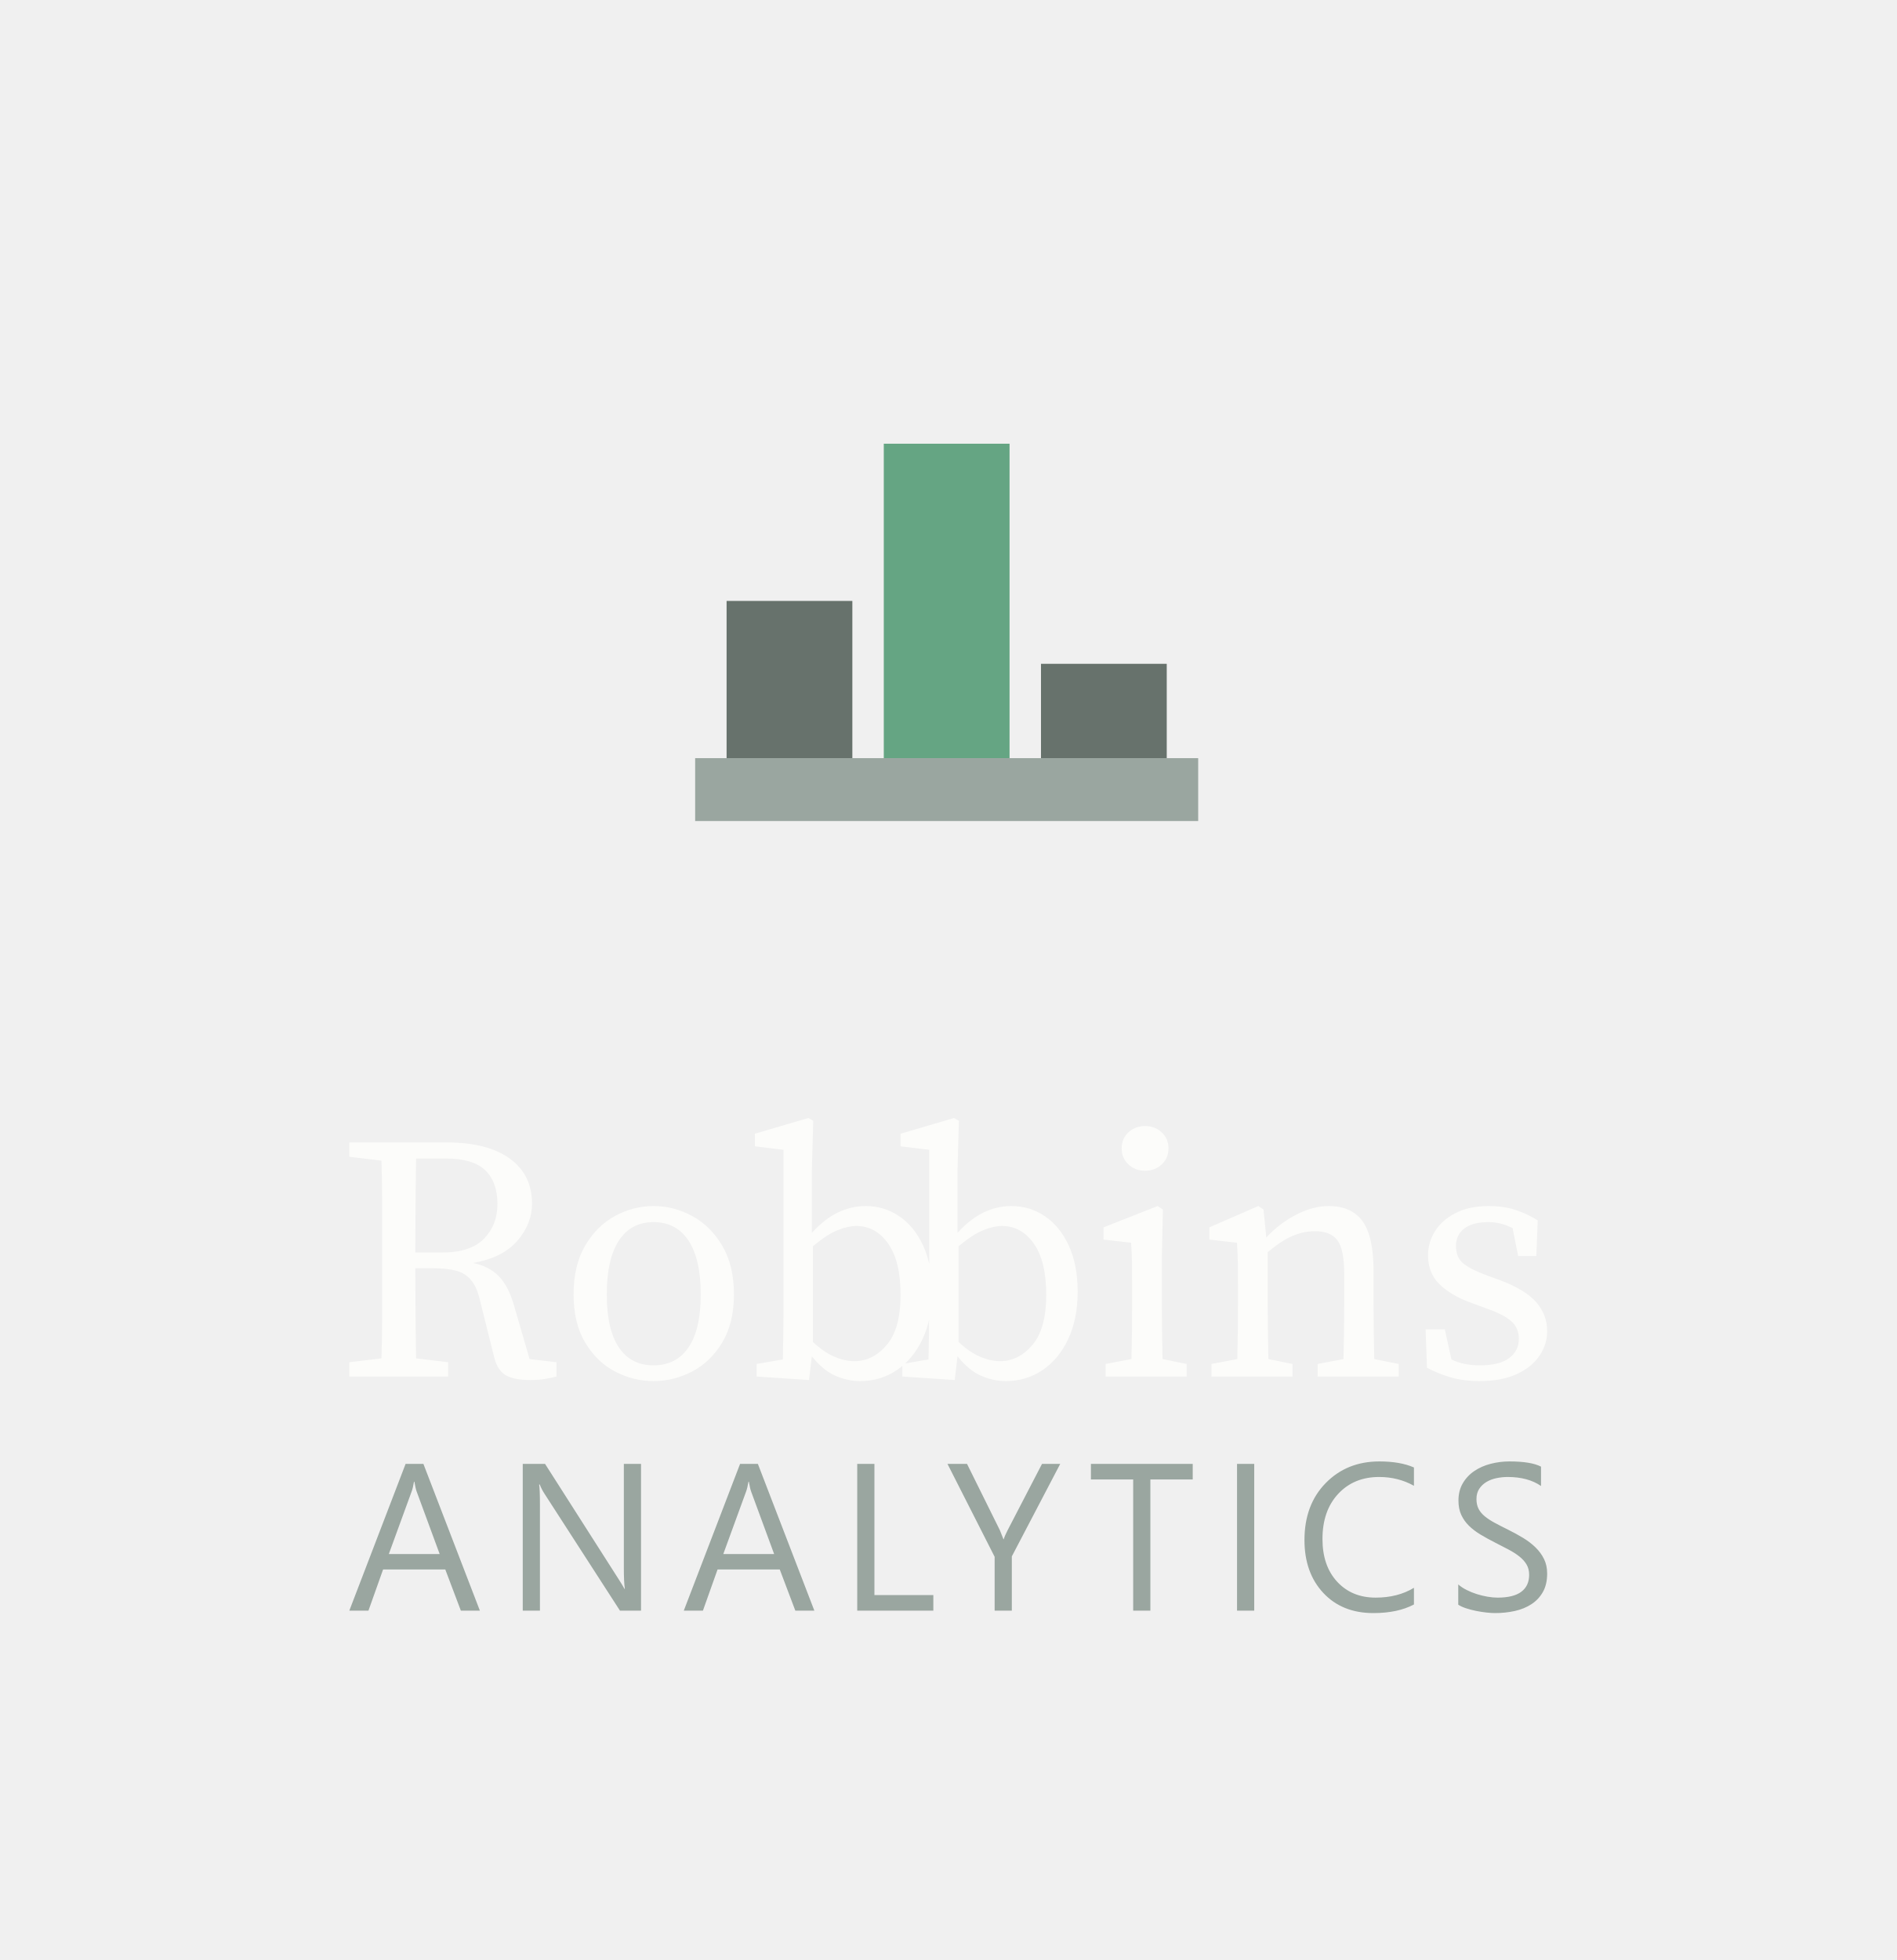
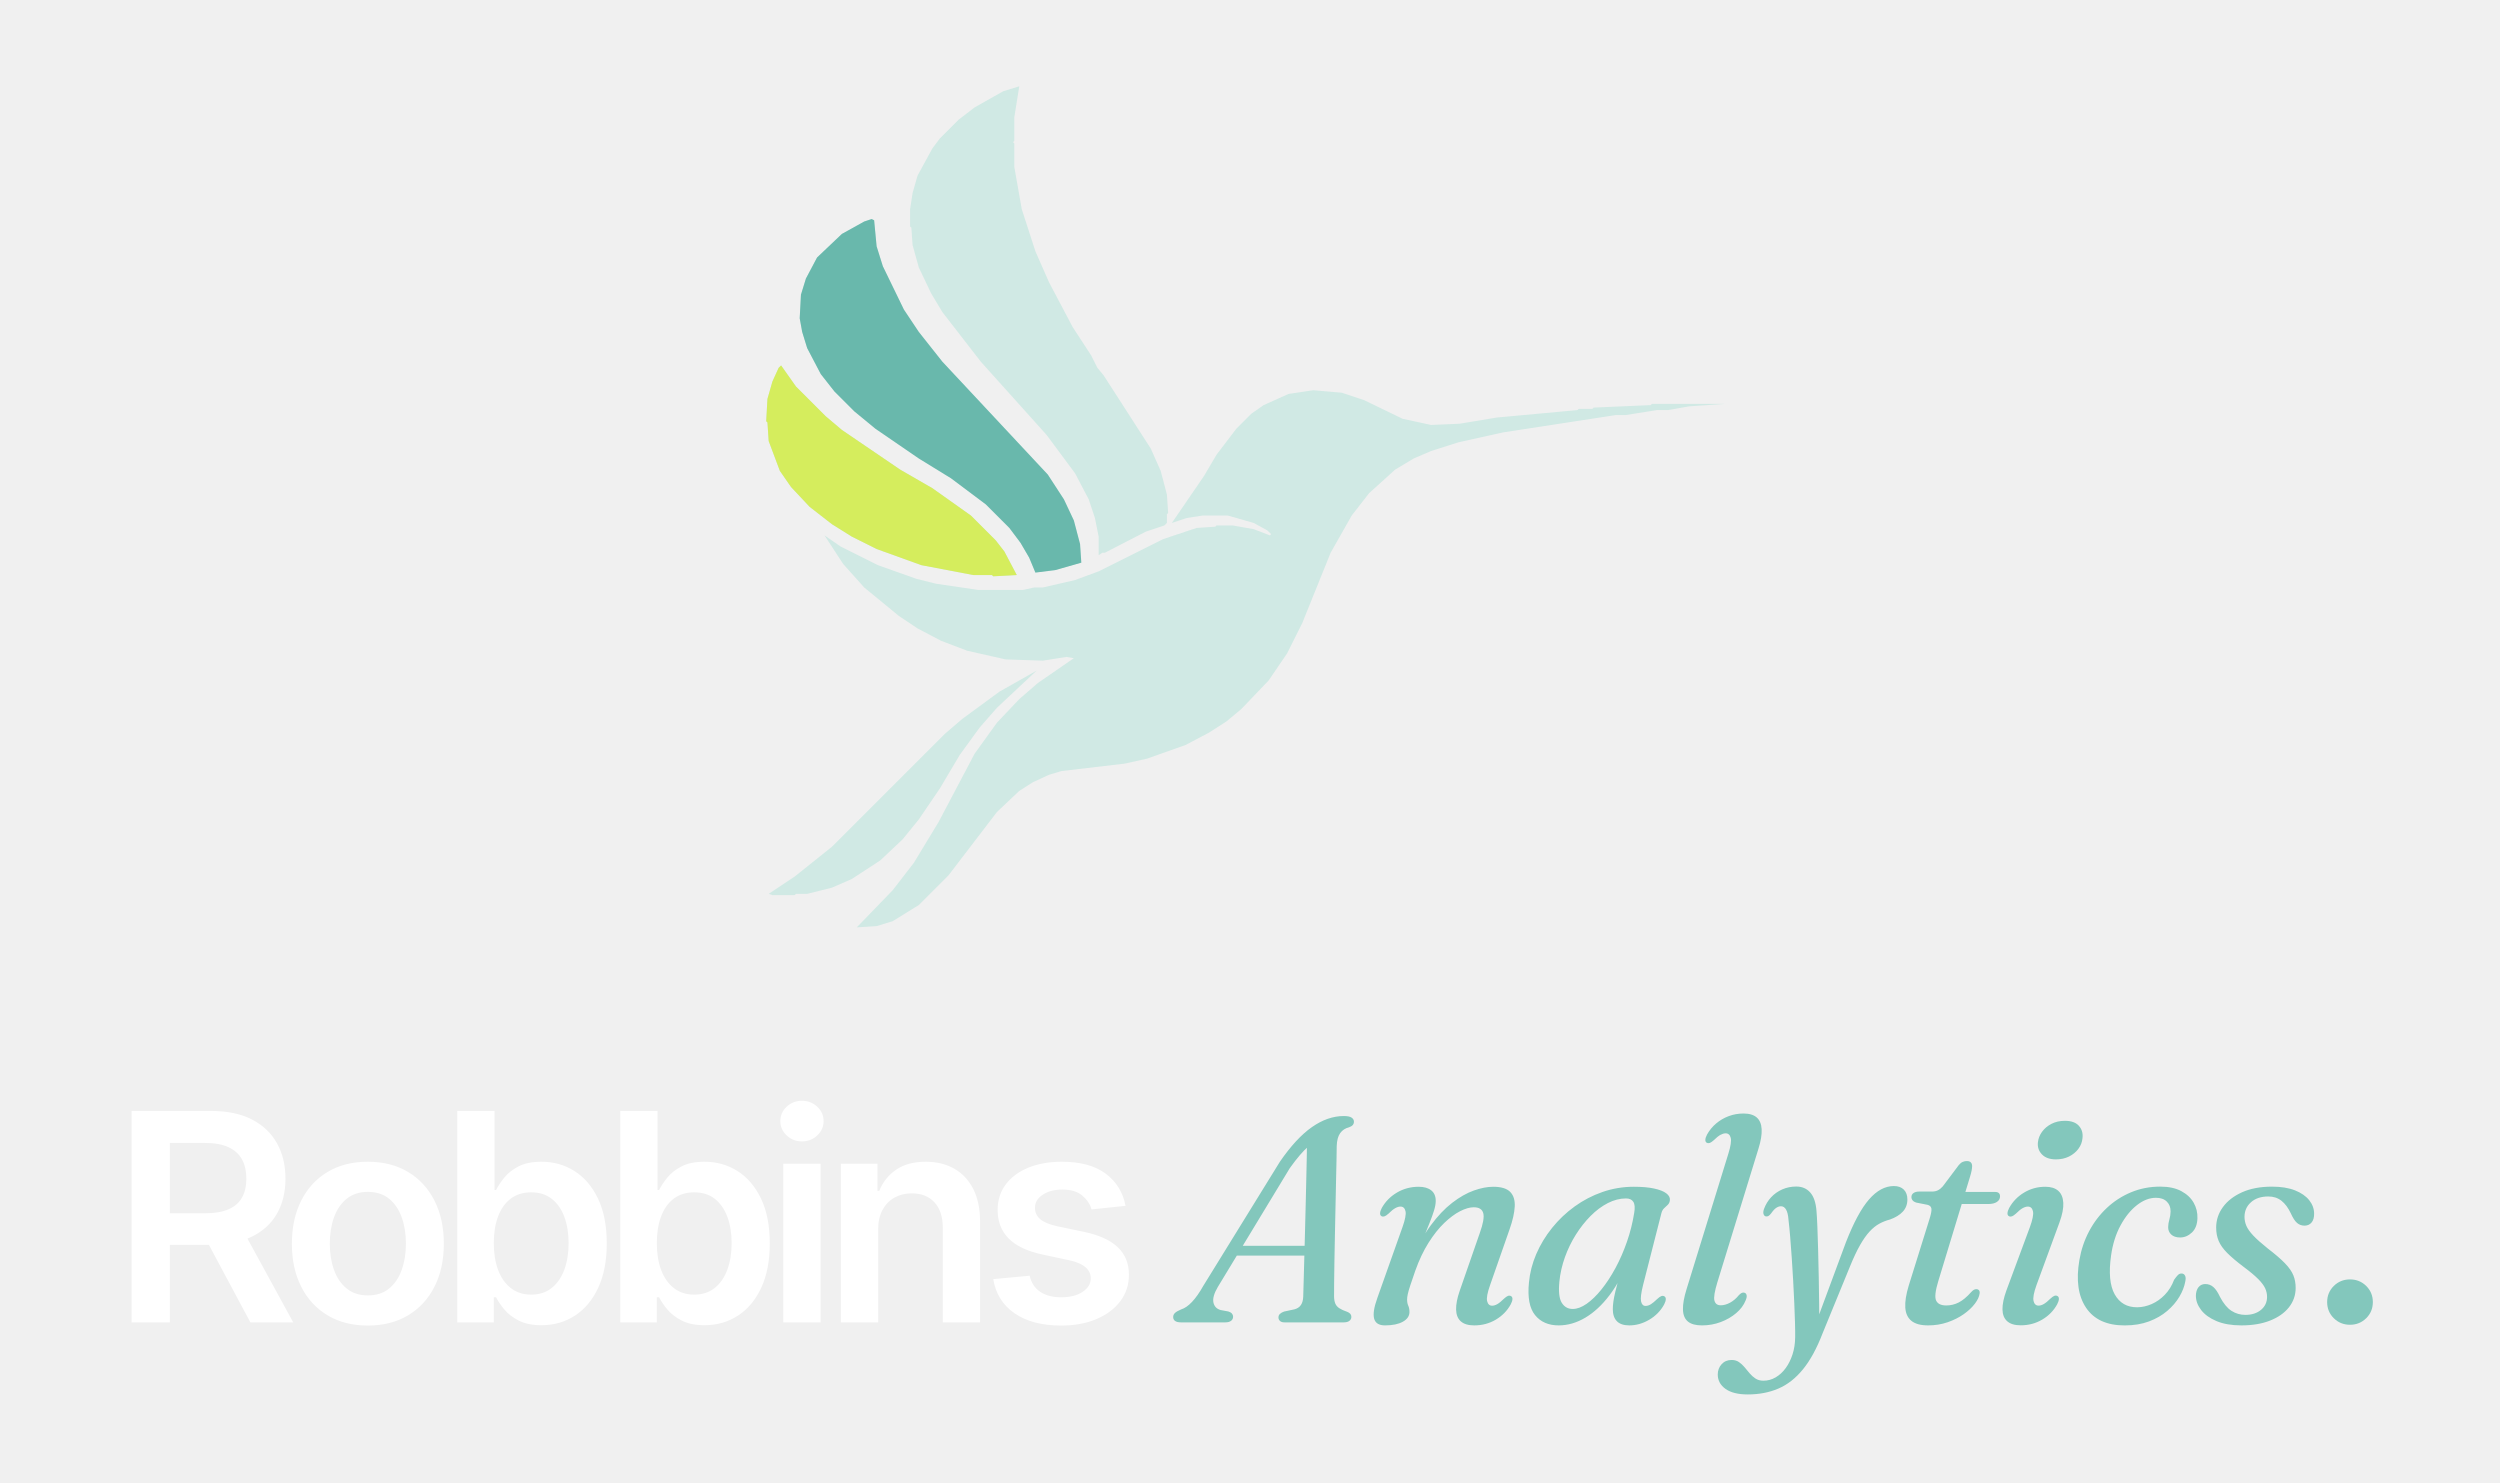
- <svg xmlns="http://www.w3.org/2000/svg" viewBox="0 0 542.90 561.00" width="542.90" height="561.00" role="img" aria-labelledby="ra-title">
-   <rect x="208" y="172" width="36" height="45" fill="#67726C" />
-   <rect x="253" y="127" width="36" height="90" fill="#65A583" />
-   <rect x="298" y="190" width="36" height="27" fill="#67726C" />
-   <rect x="199" y="217" width="144" height="18" fill="#9AA6A0" />
-   <path fill="#FCFCFA" fill-rule="nonzero" d="M127.7 331.6H119.1Q119.0 338.2 118.95 344.8Q118.9 351.4 118.9 358.5H126.6Q134.7 358.5 138.55 354.55Q142.4 350.6 142.4 344.6Q142.4 338.3 138.9 334.95Q135.4 331.6 127.7 331.6ZM100.0 331.1V327.0H128.0Q139.5 327.0 145.9 331.6Q152.3 336.2 152.3 344.5Q152.3 350.3 148.1 355.15Q143.9 360.0 135.4 361.5Q140.0 362.4 142.85 365.35Q145.7 368.3 147.3 374.2L151.6 389.0L159.3 389.9V394.0Q157.8 394.4 155.95 394.7Q154.1 395.0 151.8 395.0Q147.1 395.0 144.75 393.6Q142.4 392.2 141.5 388.6L137.5 372.6Q136.6 368.5 134.9 366.45Q133.2 364.4 130.55 363.7Q127.9 363.0 123.8 363.0H118.9Q118.9 370.2 118.95 376.5Q119.0 382.8 119.1 388.8L128.3 389.9V394.0H100.0V389.9L109.2 388.8Q109.4 382.5 109.4 376.0Q109.4 369.5 109.4 363.0V358.1Q109.4 351.6 109.4 345.1Q109.4 338.6 109.2 332.2ZM187.1 395.3Q181.3 395.3 176.05 392.55Q170.8 389.8 167.5 384.25Q164.2 378.7 164.2 370.5Q164.2 362.2 167.5 356.55Q170.8 350.9 176.05 348.05Q181.3 345.2 187.1 345.2Q192.9 345.2 198.15 348.05Q203.4 350.9 206.75 356.55Q210.1 362.2 210.1 370.5Q210.1 378.7 206.75 384.25Q203.4 389.8 198.15 392.55Q192.9 395.3 187.1 395.3ZM187.1 390.8Q193.6 390.8 197.1 385.65Q200.6 380.5 200.6 370.5Q200.6 360.4 197.1 355.1Q193.6 349.8 187.1 349.8Q180.6 349.8 177.15 355.1Q173.7 360.4 173.7 370.5Q173.7 380.5 177.15 385.65Q180.6 390.8 187.1 390.8ZM216.6 394.0V390.4L224.1 389.1Q224.2 385.3 224.25 380.85Q224.3 376.4 224.3 373.0V329.1L216.1 328.1V324.5L231.4 320.0L232.8 320.8L232.4 335.1V352.9Q236.0 348.9 239.85 347.05Q243.7 345.2 247.8 345.2Q253.1 345.2 257.4 348.1Q261.7 351.0 264.25 356.5Q266.8 362.0 266.8 369.8Q266.8 377.5 264.1 383.25Q261.4 389.0 256.75 392.15Q252.1 395.3 246.2 395.3Q242.7 395.3 239.2 393.8Q235.7 392.3 232.4 388.2L231.6 395.0ZM245.1 350.9Q242.8 350.9 239.8 352.1Q236.8 353.3 232.7 356.7V384.1Q235.8 387.0 238.8 388.3Q241.8 389.6 244.6 389.6Q249.9 389.6 253.85 384.95Q257.8 380.3 257.8 370.6Q257.8 361.0 254.25 355.95Q250.7 350.9 245.1 350.9ZM258.3 394.0V390.4L265.8 389.1Q265.9 385.3 265.95 380.85Q266.0 376.4 266.0 373.0V329.1L257.8 328.1V324.5L273.1 320.0L274.5 320.8L274.1 335.1V352.9Q277.7 348.9 281.55 347.05Q285.4 345.2 289.5 345.2Q294.8 345.2 299.1 348.1Q303.4 351.0 305.95 356.5Q308.5 362.0 308.5 369.8Q308.5 377.5 305.8 383.25Q303.1 389.0 298.45 392.15Q293.8 395.3 287.9 395.3Q284.4 395.3 280.9 393.8Q277.4 392.3 274.1 388.2L273.3 395.0ZM286.8 350.9Q284.5 350.9 281.5 352.1Q278.5 353.3 274.4 356.7V384.1Q277.5 387.0 280.5 388.3Q283.5 389.6 286.3 389.6Q291.6 389.6 295.55 384.95Q299.5 380.3 299.5 370.6Q299.5 361.0 295.95 355.95Q292.4 350.9 286.8 350.9ZM316.5 394.0V390.4L323.9 389.0Q324.0 385.2 324.05 380.8Q324.1 376.4 324.1 373.0V368.3Q324.1 364.2 324.05 361.45Q324.0 358.7 323.8 355.7L315.9 354.8V351.3L331.4 345.2L332.9 346.2L332.6 359.8V373.0Q332.6 376.3 332.65 380.75Q332.7 385.2 332.8 389.0L339.7 390.4V394.0ZM327.8 335.1Q325.0 335.1 323.05 333.3Q321.1 331.5 321.1 328.7Q321.1 325.9 323.05 324.1Q325.0 322.3 327.8 322.3Q330.6 322.3 332.55 324.1Q334.5 325.9 334.5 328.7Q334.5 331.5 332.55 333.3Q330.6 335.1 327.8 335.1ZM346.8 394.0V390.4L354.2 389.0Q354.3 385.2 354.35 380.8Q354.4 376.4 354.4 373.0V368.2Q354.4 364.1 354.35 361.4Q354.3 358.7 354.1 355.7L346.2 354.8V351.3L360.2 345.2L361.7 346.2L362.5 354.2Q366.2 350.2 371.0 347.7Q375.8 345.2 380.4 345.2Q386.9 345.2 390.05 349.55Q393.2 353.9 393.2 363.7V373.0Q393.2 376.4 393.25 380.8Q393.3 385.2 393.4 389.0L400.4 390.4V394.0H377.2V390.4L384.6 389.0Q384.7 385.3 384.75 380.85Q384.8 376.4 384.8 373.0V364.5Q384.8 357.6 382.85 355.0Q380.9 352.4 376.5 352.4Q373.1 352.4 369.9 353.8Q366.7 355.2 362.9 358.4V373.0Q362.9 376.3 362.95 380.75Q363.0 385.2 363.1 389.0L370.0 390.4V394.0ZM423.4 395.3Q419.2 395.3 415.7 394.35Q412.2 393.4 408.5 391.5L408.1 380.5H413.6L415.5 389.1Q417.3 390.0 419.35 390.4Q421.4 390.8 423.6 390.8Q429.3 390.8 432.05 388.7Q434.8 386.6 434.8 383.2Q434.8 380.0 432.5 378.05Q430.2 376.1 425.5 374.5L420.9 372.8Q415.4 370.8 412.1 367.6Q408.8 364.4 408.8 359.3Q408.8 355.6 410.8 352.4Q412.8 349.2 416.7 347.2Q420.6 345.2 426.2 345.2Q430.3 345.2 433.65 346.25Q437 347.3 440.2 349.3L439.8 359.5H434.6L433 351.5Q429.6 349.8 426.1 349.8Q421.5 349.8 419.15 351.65Q416.8 353.5 416.8 356.6Q416.8 359.9 418.85 361.6Q420.9 363.3 426 365.2L429.1 366.3Q436.6 369.1 439.75 372.7Q442.9 376.3 442.9 381.0Q442.9 384.8 440.7 388.05Q438.5 391.3 434.2 393.3Q429.9 395.3 423.4 395.3Z" />
-   <path fill="#9AA6A0" fill-rule="nonzero" d="M137.372 461.0H131.925L127.473 449.226H109.665L105.477 461.0H100.0L116.109 419.0H121.205ZM125.862 444.803 119.272 426.908Q118.95 426.029 118.628 424.096H118.51Q118.218 425.883 117.837 426.908L111.305 444.803ZM183.504 461.0H177.471L155.856 427.523Q155.036 426.264 154.508 424.887H154.333Q154.567 426.234 154.567 430.657V461.0H149.646V419.0H156.031L177.061 451.95Q178.379 454.0 178.759 454.762H178.877Q178.584 452.946 178.584 448.582V419.0H183.504ZM233.121 461.0H227.674L223.222 449.226H205.414L201.226 461.0H195.749L211.858 419.0H216.954ZM221.611 444.803 215.021 426.908Q214.699 426.029 214.377 424.096H214.26Q213.967 425.883 213.586 426.908L207.054 444.803ZM267.186 461.0H245.396V419.0H250.316V456.548H267.186ZM303.506 419.0 289.653 445.477V461.0H284.732V445.594L271.23 419.0H276.824L286.226 437.979Q286.402 438.331 287.251 440.556H287.339Q287.632 439.561 288.452 437.979L298.293 419.0ZM341.437 423.452H329.312V461.0H324.391V423.452H312.295V419.0H341.437ZM359.042 461.0H354.122V419.0H359.042ZM404.764 459.243Q400.107 461.703 393.166 461.703Q384.203 461.703 378.814 455.933Q373.425 450.163 373.425 440.791Q373.425 430.715 379.488 424.506Q385.551 418.297 394.864 418.297Q400.839 418.297 404.764 420.025V425.268Q400.254 422.749 394.806 422.749Q387.571 422.749 383.076 427.582Q378.58 432.414 378.58 440.498Q378.58 448.172 382.783 452.726Q386.986 457.28 393.81 457.28Q400.136 457.28 404.764 454.469ZM417.448 459.301V453.502Q418.444 454.381 419.835 455.084Q421.226 455.787 422.764 456.27Q424.302 456.753 425.854 457.017Q427.406 457.28 428.724 457.28Q433.264 457.28 435.505 455.596Q437.745 453.912 437.745 450.749Q437.745 449.05 436.998 447.791Q436.251 446.531 434.933 445.492Q433.615 444.452 431.814 443.5Q430.013 442.548 427.933 441.494Q425.737 440.381 423.833 439.238Q421.929 438.096 420.523 436.72Q419.118 435.343 418.312 433.6Q417.507 431.858 417.507 429.515Q417.507 426.644 418.766 424.521Q420.026 422.397 422.076 421.021Q424.126 419.644 426.747 418.971Q429.369 418.297 432.092 418.297Q438.302 418.297 441.143 419.791V425.326Q437.423 422.749 431.595 422.749Q429.984 422.749 428.373 423.086Q426.762 423.423 425.503 424.184Q424.243 424.946 423.452 426.146Q422.662 427.347 422.662 429.075Q422.662 430.686 423.262 431.858Q423.862 433.029 425.034 433.996Q426.205 434.962 427.89 435.87Q429.574 436.778 431.77 437.862Q434.026 438.975 436.046 440.205Q438.067 441.435 439.59 442.929Q441.113 444.423 442.007 446.238Q442.9 448.054 442.9 450.397Q442.9 453.502 441.685 455.655Q440.469 457.808 438.404 459.155Q436.339 460.502 433.645 461.103Q430.95 461.703 427.963 461.703Q426.967 461.703 425.503 461.542Q424.038 461.381 422.515 461.073Q420.992 460.766 419.63 460.312Q418.268 459.858 417.448 459.301Z" />
+ <svg xmlns="http://www.w3.org/2000/svg" viewBox="0 0 344.077 204" role="img" aria-label="Robbins Analytics">
+   <g transform="translate(102.039 10) scale(0.170732) translate(-500 -30)">
+     <path fill="#d0e9e4" d="M738,512 L708,529 L678,551 L664,563 L573,654 L543,678 L522,692 L525,693 L543,693 L544,692 L553,692 L573,687 L589,680 L612,665 L630,648 L643,632 L660,607 L676,580 L692,558 L706,542Z M1293,297 L1234,297 L1233,298 L1187,300 L1186,301 L1175,301 L1174,302 L1109,308 L1079,313 L1056,314 L1033,309 L1002,294 L984,288 L961,286 L941,289 L921,298 L911,305 L899,317 L883,338 L873,355 L847,393 L859,389 L872,387 L892,387 L913,393 L924,399 L927,402 L926,403 L913,398 L896,395 L883,395 L882,396 L867,397 L840,406 L788,432 L769,439 L743,445 L736,445 L727,447 L691,447 L657,442 L641,438 L610,427 L580,412 L567,403 L582,426 L599,445 L627,468 L642,478 L661,488 L682,496 L713,503 L743,504 L762,501 L768,502 L739,522 L724,535 L706,554 L688,579 L659,634 L639,667 L622,689 L593,719 L609,718 L622,714 L643,701 L667,677 L706,626 L724,609 L735,602 L748,596 L758,593 L809,587 L827,583 L858,572 L877,562 L891,553 L903,543 L925,520 L940,498 L952,474 L975,417 L992,387 L1006,369 L1027,350 L1042,341 L1056,335 L1078,328 L1114,320 L1205,306 L1213,306 L1238,302 L1247,302 L1264,299Z M530,268 L525,279 L521,293 L520,311 L521,312 L522,327 L531,351 L540,364 L555,380 L573,394 L589,404 L609,414 L645,427 L687,435 L702,435 L703,436 L722,435 L712,416 L705,407 L685,387 L654,365 L628,350 L581,318 L568,307 L544,283 L532,266Z M581,160 L561,179 L552,196 L548,209 L547,228 L549,239 L553,252 L564,273 L575,287 L591,303 L608,317 L643,341 L669,357 L697,378 L716,397 L725,409 L732,421 L737,433 L753,431 L774,425 L773,410 L768,391 L760,374 L747,354 L662,263 L643,239 L631,221 L614,186 L609,170 L607,149 L605,148 L599,150Z M724,41 L711,45 L688,58 L675,68 L660,83 L654,91 L642,113 L638,127 L636,140 L636,154 L637,155 L638,169 L643,187 L653,208 L662,223 L693,263 L746,322 L769,353 L780,374 L785,389 L788,404 L788,419 L791,417 L793,417 L826,400 L841,395 L843,393 L843,386 L844,385 L843,370 L838,351 L830,333 L792,274 L787,268 L782,258 L767,235 L748,199 L737,174 L726,140 L720,106 L720,87 L719,86 L720,85 L720,66Z" />
+     <path fill="#69b8ac" d="M581,160 L561,179 L552,196 L548,209 L547,228 L549,239 L553,252 L564,273 L575,287 L591,303 L608,317 L643,341 L669,357 L697,378 L716,397 L725,409 L732,421 L737,433 L753,431 L774,425 L773,410 L768,391 L760,374 L747,354 L662,263 L643,239 L631,221 L614,186 L609,170 L607,149 L605,148 L599,150Z" />
+     <path fill="#d5ed5d" d="M530,268 L525,279 L521,293 L520,311 L521,312 L522,327 L531,351 L540,364 L555,380 L573,394 L589,404 L609,414 L645,427 L687,435 L702,435 L703,436 L722,435 L712,416 L705,407 L685,387 L654,365 L628,350 L581,318 L568,307 L544,283 L532,266Z" />
+   </g>
+   <g transform="translate(16.000 182)">
+     <path fill="#ffffff" transform="translate(0.000 0)" d="M2.109 0.0V-29.102H13.031Q16.379 -29.102 18.658 -27.932Q20.938 -26.762 22.113 -24.662Q23.289 -22.562 23.289 -19.781Q23.289 -16.996 22.107 -14.941Q20.926 -12.887 18.619 -11.775Q16.313 -10.664 12.945 -10.664H5.188V-15.016H12.234Q14.203 -15.016 15.457 -15.566Q16.711 -16.117 17.309 -17.178Q17.906 -18.238 17.906 -19.781Q17.906 -21.336 17.303 -22.434Q16.699 -23.531 15.445 -24.113Q14.191 -24.695 12.211 -24.695H7.375V0.0ZM18.461 0.0 11.398 -13.195H17.148L24.359 0.0ZM34.617 0.437Q31.426 0.437 29.078 -0.973Q26.73 -2.383 25.451 -4.918Q24.172 -7.453 24.172 -10.813Q24.172 -14.207 25.451 -16.748Q26.73 -19.289 29.078 -20.699Q31.426 -22.109 34.617 -22.109Q37.82 -22.109 40.168 -20.699Q42.516 -19.289 43.801 -16.748Q45.086 -14.207 45.086 -10.813Q45.086 -7.453 43.801 -4.918Q42.516 -2.383 40.168 -0.973Q37.82 0.437 34.617 0.437ZM34.633 -3.711Q36.398 -3.711 37.555 -4.66Q38.711 -5.609 39.289 -7.229Q39.867 -8.848 39.867 -10.828Q39.867 -12.84 39.289 -14.453Q38.711 -16.066 37.555 -17.014Q36.398 -17.961 34.633 -17.961Q32.883 -17.961 31.715 -17.014Q30.547 -16.066 29.969 -14.453Q29.391 -12.84 29.391 -10.828Q29.391 -8.848 29.969 -7.229Q30.547 -5.609 31.715 -4.66Q32.883 -3.711 34.633 -3.711ZM58.516 0.391Q56.652 0.391 55.41 -0.24Q54.168 -0.871 53.422 -1.764Q52.676 -2.656 52.274 -3.453H51.961V0.0H46.93V-29.102H52.063V-18.219H52.274Q52.668 -19.004 53.395 -19.912Q54.121 -20.82 55.359 -21.465Q56.598 -22.109 58.524 -22.109Q61.043 -22.109 63.074 -20.822Q65.106 -19.535 66.307 -17.029Q67.508 -14.523 67.508 -10.875Q67.508 -7.293 66.336 -4.771Q65.164 -2.25 63.129 -0.93Q61.094 0.391 58.516 0.391ZM57.102 -3.82Q58.793 -3.82 59.937 -4.74Q61.082 -5.66 61.67 -7.262Q62.258 -8.863 62.258 -10.898Q62.258 -12.93 61.676 -14.508Q61.094 -16.086 59.955 -16.992Q58.816 -17.898 57.102 -17.898Q55.441 -17.898 54.297 -17.033Q53.152 -16.168 52.557 -14.596Q51.961 -13.023 51.961 -10.898Q51.961 -8.789 52.563 -7.197Q53.164 -5.606 54.315 -4.713Q55.465 -3.82 57.102 -3.82ZM80.953 0.391Q79.09 0.391 77.848 -0.24Q76.606 -0.871 75.859 -1.764Q75.113 -2.656 74.711 -3.453H74.399V0.0H69.367V-29.102H74.5V-18.219H74.711Q75.106 -19.004 75.832 -19.912Q76.559 -20.82 77.797 -21.465Q79.035 -22.109 80.961 -22.109Q83.481 -22.109 85.512 -20.822Q87.543 -19.535 88.744 -17.029Q89.945 -14.523 89.945 -10.875Q89.945 -7.293 88.774 -4.771Q87.602 -2.25 85.566 -0.93Q83.531 0.391 80.953 0.391ZM79.539 -3.82Q81.23 -3.82 82.375 -4.74Q83.519 -5.66 84.107 -7.262Q84.695 -8.863 84.695 -10.898Q84.695 -12.93 84.113 -14.508Q83.531 -16.086 82.393 -16.992Q81.254 -17.898 79.539 -17.898Q77.879 -17.898 76.734 -17.033Q75.59 -16.168 74.994 -14.596Q74.399 -13.023 74.399 -10.898Q74.399 -8.789 75 -7.197Q75.602 -5.606 76.752 -4.713Q77.902 -3.82 79.539 -3.82ZM91.805 0.0V-21.836H96.938V0.0ZM94.375 -24.906Q93.148 -24.906 92.273 -25.726Q91.398 -26.546 91.398 -27.703Q91.398 -28.867 92.273 -29.684Q93.148 -30.5 94.375 -30.5Q95.602 -30.5 96.477 -29.684Q97.352 -28.867 97.352 -27.707Q97.352 -26.547 96.477 -25.727Q95.602 -24.906 94.375 -24.906ZM104.863 -12.781V0.0H99.73V-21.836H104.762V-18.102H105.012Q105.758 -19.945 107.356 -21.027Q108.953 -22.109 111.41 -22.109Q113.664 -22.109 115.344 -21.148Q117.024 -20.187 117.955 -18.35Q118.887 -16.512 118.887 -13.883V0.0H113.754V-13.086Q113.754 -15.269 112.617 -16.514Q111.48 -17.758 109.492 -17.758Q108.148 -17.758 107.102 -17.168Q106.055 -16.578 105.459 -15.473Q104.863 -14.367 104.863 -12.781ZM138.906 -16.039 134.227 -15.547Q133.938 -16.613 132.963 -17.447Q131.988 -18.281 130.203 -18.281Q128.602 -18.281 127.524 -17.58Q126.445 -16.879 126.445 -15.773Q126.445 -14.828 127.158 -14.211Q127.871 -13.594 129.523 -13.227L133.25 -12.445Q136.332 -11.789 137.854 -10.332Q139.375 -8.875 139.375 -6.547Q139.375 -4.484 138.184 -2.91Q136.992 -1.336 134.895 -0.449Q132.797 0.437 130.063 0.437Q126.059 0.437 123.623 -1.258Q121.187 -2.953 120.703 -5.953L125.711 -6.422Q126.051 -4.953 127.17 -4.203Q128.289 -3.453 130.055 -3.453Q131.887 -3.453 133.006 -4.205Q134.125 -4.957 134.125 -6.055Q134.125 -7.898 131.18 -8.547L127.453 -9.344Q124.32 -10.019 122.812 -11.555Q121.305 -13.09 121.305 -15.469Q121.305 -17.496 122.42 -18.984Q123.535 -20.473 125.527 -21.291Q127.52 -22.109 130.141 -22.109Q133.988 -22.109 136.186 -20.463Q138.383 -18.816 138.906 -16.039Z" />
+     <path fill="#83c7bc" transform="translate(146.668 0)" d="M4.934 -4.861Q4.17 -3.564 4.336 -2.747Q4.502 -1.929 5.335 -1.697L6.397 -1.5Q6.745 -1.39 6.895 -1.199Q7.045 -1.007 7.045 -0.793Q7.045 -0.424 6.762 -0.212Q6.478 0.0 5.972 0.0H-0.114Q-0.661 0.0 -0.933 -0.191Q-1.204 -0.383 -1.204 -0.735Q-1.204 -1.063 -0.956 -1.297Q-0.709 -1.53 -0.105 -1.786Q0.625 -2.006 1.395 -2.823Q2.165 -3.64 2.934 -5.014L13.478 -22.101Q15.71 -25.351 17.891 -26.875Q20.072 -28.399 22.277 -28.399Q23.034 -28.399 23.355 -28.181Q23.676 -27.963 23.675 -27.62Q23.675 -27.354 23.515 -27.164Q23.354 -26.974 23 -26.85Q22.228 -26.662 21.785 -26.049Q21.342 -25.436 21.306 -24.264Q21.304 -23.559 21.275 -22.253Q21.246 -20.947 21.209 -19.248Q21.172 -17.549 21.133 -15.659Q21.094 -13.77 21.055 -11.894Q21.017 -10.018 20.989 -8.354Q20.961 -6.69 20.95 -5.44Q20.94 -4.19 20.94 -3.575Q20.947 -2.988 21.108 -2.598Q21.269 -2.207 21.663 -1.948Q22.056 -1.689 22.743 -1.456Q23.323 -1.233 23.323 -0.754Q23.323 -0.432 23.057 -0.216Q22.791 0.0 22.263 0.0H14.118Q13.702 0.0 13.494 -0.199Q13.286 -0.398 13.286 -0.682Q13.286 -0.971 13.493 -1.168Q13.701 -1.364 14.057 -1.489L15.487 -1.796Q16.087 -1.953 16.382 -2.396Q16.677 -2.838 16.697 -3.576Q16.718 -4.292 16.754 -5.598Q16.791 -6.903 16.837 -8.597Q16.883 -10.291 16.933 -12.191Q16.983 -14.092 17.03 -16.013Q17.078 -17.934 17.117 -19.68Q17.155 -21.427 17.185 -22.822Q17.215 -24.218 17.215 -25.043L18.11 -24.74Q17.785 -24.547 17.314 -24.135Q16.843 -23.722 16.238 -23.021Q15.632 -22.32 14.844 -21.221ZM6.559 -9.189 7.042 -10.544H18.268L18.141 -9.189ZM27.491 -14.606Q27.267 -14.716 27.273 -15.013Q27.28 -15.309 27.505 -15.742Q28.254 -17.08 29.606 -17.873Q30.959 -18.665 32.586 -18.665Q33.677 -18.665 34.305 -18.177Q34.932 -17.69 34.932 -16.731Q34.932 -16.154 34.7 -15.396Q34.468 -14.639 34.048 -13.593Q33.628 -12.547 33.035 -11.106Q32.442 -9.665 31.718 -7.708L31.636 -8.51Q32.787 -11.371 34.225 -13.321Q35.663 -15.271 37.191 -16.451Q38.72 -17.631 40.178 -18.148Q41.637 -18.665 42.834 -18.665Q44.493 -18.665 45.184 -17.954Q45.875 -17.244 45.806 -15.938Q45.736 -14.631 45.104 -12.83L42.419 -5.147Q41.853 -3.554 42.007 -2.924Q42.16 -2.295 42.691 -2.295Q43.025 -2.295 43.407 -2.511Q43.788 -2.727 44.337 -3.27Q44.658 -3.563 44.868 -3.643Q45.077 -3.722 45.272 -3.627Q45.497 -3.517 45.491 -3.219Q45.485 -2.921 45.258 -2.483Q44.529 -1.158 43.196 -0.372Q41.862 0.415 40.233 0.415Q39.01 0.415 38.386 -0.14Q37.762 -0.696 37.736 -1.762Q37.709 -2.828 38.232 -4.341L40.981 -12.253Q41.7 -14.247 41.471 -15.044Q41.242 -15.841 40.165 -15.841Q39.346 -15.841 38.286 -15.301Q37.226 -14.76 36.099 -13.676Q34.972 -12.593 33.937 -10.95Q32.903 -9.306 32.117 -7.105Q31.687 -5.868 31.437 -5.11Q31.187 -4.351 31.09 -3.908Q30.992 -3.465 30.992 -3.157Q30.992 -2.641 31.155 -2.289Q31.317 -1.937 31.317 -1.433Q31.317 -0.597 30.407 -0.091Q29.497 0.415 27.954 0.415Q26.716 0.415 26.458 -0.506Q26.2 -1.427 26.897 -3.359L30.345 -13.076Q30.918 -14.672 30.772 -15.305Q30.626 -15.938 30.08 -15.938Q29.757 -15.938 29.37 -15.726Q28.982 -15.514 28.426 -14.96Q28.106 -14.677 27.896 -14.598Q27.686 -14.519 27.491 -14.606ZM63.475 -5.164Q63.058 -3.506 63.194 -2.886Q63.33 -2.265 63.809 -2.265Q64.166 -2.265 64.53 -2.487Q64.893 -2.708 65.442 -3.24Q65.763 -3.533 65.973 -3.613Q66.182 -3.692 66.377 -3.597Q66.602 -3.487 66.596 -3.189Q66.59 -2.891 66.363 -2.453Q65.642 -1.143 64.317 -0.364Q62.991 0.415 61.58 0.415Q60.431 0.415 59.868 -0.157Q59.304 -0.73 59.304 -1.832Q59.304 -2.291 59.382 -2.853Q59.459 -3.416 59.656 -4.244Q59.853 -5.073 60.215 -6.306Q60.576 -7.539 61.132 -9.327L61.498 -8.677Q60.402 -5.788 58.863 -3.753Q57.324 -1.717 55.526 -0.651Q53.729 0.415 51.852 0.415Q49.751 0.415 48.603 -1.001Q47.456 -2.417 47.762 -5.485Q47.944 -7.485 48.77 -9.406Q49.596 -11.326 50.945 -13.004Q52.294 -14.683 54.055 -15.955Q55.815 -17.228 57.884 -17.947Q59.952 -18.665 62.198 -18.665Q63.877 -18.665 64.992 -18.421Q66.108 -18.178 66.657 -17.767Q67.207 -17.357 67.162 -16.844Q67.124 -16.428 66.88 -16.19Q66.636 -15.952 66.373 -15.714Q66.11 -15.475 65.998 -15.05ZM51.952 -5.624Q51.748 -3.547 52.278 -2.697Q52.807 -1.847 53.785 -1.847Q54.684 -1.847 55.702 -2.556Q56.719 -3.264 57.743 -4.535Q58.766 -5.807 59.67 -7.477Q60.573 -9.148 61.25 -11.094Q61.927 -13.04 62.252 -15.096Q62.429 -16.124 62.128 -16.591Q61.826 -17.058 61.119 -17.058Q59.867 -17.058 58.622 -16.42Q57.377 -15.781 56.253 -14.652Q55.129 -13.523 54.212 -12.065Q53.296 -10.607 52.707 -8.956Q52.118 -7.305 51.952 -5.624ZM79.367 -23.963 73.695 -5.519Q73.116 -3.627 73.292 -2.989Q73.468 -2.352 74.159 -2.352Q74.763 -2.352 75.426 -2.702Q76.089 -3.053 76.661 -3.754Q76.903 -4.002 77.079 -4.07Q77.254 -4.138 77.438 -4.077Q77.674 -4.001 77.724 -3.72Q77.774 -3.439 77.57 -2.99Q77.193 -2.05 76.287 -1.277Q75.38 -0.504 74.158 -0.044Q72.936 0.415 71.577 0.415Q70.276 0.415 69.631 -0.124Q68.986 -0.664 68.958 -1.777Q68.931 -2.89 69.463 -4.6L75.199 -23.19Q75.694 -24.779 75.533 -25.399Q75.371 -26.02 74.832 -26.02Q74.51 -26.02 74.124 -25.812Q73.739 -25.604 73.192 -25.064Q72.873 -24.782 72.663 -24.702Q72.453 -24.623 72.257 -24.71Q72.033 -24.821 72.04 -25.117Q72.046 -25.414 72.271 -25.847Q72.764 -26.731 73.533 -27.381Q74.302 -28.031 75.263 -28.388Q76.223 -28.746 77.287 -28.746Q78.503 -28.746 79.12 -28.195Q79.737 -27.644 79.79 -26.576Q79.843 -25.507 79.367 -23.963ZM91.38 -11.004Q92.975 -15.099 94.576 -16.932Q96.177 -18.764 97.988 -18.764Q98.875 -18.764 99.361 -18.267Q99.847 -17.769 99.847 -16.92Q99.847 -15.923 99.219 -15.243Q98.591 -14.564 97.45 -14.157Q96.663 -13.952 95.98 -13.578Q95.297 -13.204 94.65 -12.508Q94.003 -11.811 93.338 -10.648Q92.673 -9.484 91.939 -7.676L88.185 1.484Q86.987 4.608 85.475 6.461Q83.963 8.313 82.082 9.115Q80.201 9.918 77.889 9.918Q75.866 9.918 74.807 9.149Q73.748 8.381 73.748 7.175Q73.748 6.338 74.281 5.755Q74.813 5.173 75.659 5.173Q76.246 5.173 76.668 5.464Q77.09 5.754 77.439 6.173Q77.787 6.591 78.145 7.019Q78.503 7.447 78.954 7.738Q79.406 8.028 80.031 8.028Q80.925 8.028 81.717 7.567Q82.509 7.106 83.103 6.287Q83.698 5.468 84.044 4.388Q84.39 3.308 84.401 2.062Q84.413 1.258 84.379 0.034Q84.346 -1.19 84.28 -2.675Q84.214 -4.16 84.126 -5.754Q84.038 -7.348 83.932 -8.893Q83.827 -10.438 83.715 -11.781Q83.603 -13.123 83.487 -14.092Q83.419 -15.068 83.151 -15.524Q82.883 -15.981 82.453 -15.981Q82.141 -15.981 81.817 -15.777Q81.493 -15.572 81.099 -15.007Q80.88 -14.722 80.707 -14.634Q80.533 -14.546 80.334 -14.593Q80.139 -14.65 80.05 -14.902Q79.96 -15.155 80.11 -15.603Q80.447 -16.529 81.1 -17.227Q81.754 -17.925 82.644 -18.31Q83.534 -18.696 84.549 -18.696Q85.749 -18.696 86.472 -17.88Q87.195 -17.064 87.333 -15.378Q87.403 -14.594 87.459 -13.162Q87.515 -11.73 87.564 -9.92Q87.612 -8.109 87.649 -6.163Q87.685 -4.217 87.706 -2.382Q87.727 -0.548 87.73 0.926L87.135 0.451ZM102.609 -16.182 101.044 -16.492Q100.726 -16.599 100.564 -16.796Q100.403 -16.994 100.403 -17.249Q100.403 -17.603 100.692 -17.804Q100.981 -18.006 101.477 -18.006H103.254Q103.718 -18.006 104.066 -18.188Q104.414 -18.37 104.721 -18.722L106.924 -21.653Q107.183 -21.968 107.456 -22.085Q107.728 -22.203 108.031 -22.203Q108.395 -22.203 108.576 -22.02Q108.757 -21.836 108.757 -21.49Q108.757 -21.28 108.693 -20.927Q108.63 -20.575 108.489 -20.114L104.108 -5.705Q103.486 -3.678 103.803 -3.003Q104.121 -2.329 105.198 -2.329Q106.1 -2.329 106.912 -2.742Q107.723 -3.154 108.596 -4.136Q108.831 -4.392 108.996 -4.483Q109.161 -4.573 109.34 -4.572Q109.573 -4.571 109.7 -4.417Q109.827 -4.264 109.791 -3.991Q109.71 -3.329 109.132 -2.565Q108.554 -1.802 107.595 -1.125Q106.635 -0.449 105.383 -0.017Q104.131 0.415 102.692 0.415Q101.175 0.415 100.404 -0.208Q99.633 -0.831 99.559 -2.039Q99.484 -3.247 100.021 -5.024L102.917 -14.313Q103.222 -15.299 103.15 -15.681Q103.079 -16.063 102.609 -16.182ZM105.995 -16.291 106.538 -17.953H111.904Q112.599 -17.953 112.599 -17.356Q112.599 -16.859 112.164 -16.575Q111.729 -16.291 110.985 -16.291ZM117.627 -5.158Q117.058 -3.581 117.212 -2.944Q117.366 -2.307 117.899 -2.307Q118.233 -2.307 118.615 -2.522Q118.996 -2.738 119.545 -3.281Q119.867 -3.574 120.076 -3.654Q120.285 -3.733 120.48 -3.638Q120.706 -3.529 120.699 -3.23Q120.693 -2.932 120.467 -2.495Q119.738 -1.17 118.403 -0.383Q117.069 0.404 115.441 0.404Q114.219 0.404 113.587 -0.155Q112.955 -0.714 112.935 -1.78Q112.916 -2.847 113.469 -4.375L116.694 -13.074Q117.281 -14.669 117.128 -15.304Q116.976 -15.938 116.429 -15.938Q116.107 -15.938 115.719 -15.726Q115.331 -15.514 114.775 -14.96Q114.455 -14.677 114.245 -14.598Q114.035 -14.519 113.84 -14.606Q113.616 -14.716 113.623 -15.013Q113.629 -15.309 113.854 -15.742Q114.588 -17.073 115.914 -17.869Q117.241 -18.665 118.831 -18.665Q119.976 -18.665 120.607 -18.112Q121.239 -17.56 121.304 -16.467Q121.37 -15.374 120.779 -13.755ZM120.289 -22.432Q119.028 -22.432 118.364 -23.122Q117.701 -23.812 117.813 -24.787Q117.892 -25.563 118.384 -26.238Q118.875 -26.913 119.683 -27.327Q120.49 -27.741 121.514 -27.741Q122.842 -27.741 123.456 -27.047Q124.069 -26.353 123.946 -25.36Q123.878 -24.553 123.384 -23.888Q122.889 -23.223 122.094 -22.827Q121.298 -22.432 120.289 -22.432ZM134.067 -17.147Q132.728 -17.147 131.431 -16.129Q130.135 -15.11 129.174 -13.328Q128.212 -11.545 127.883 -9.225Q127.375 -5.648 128.38 -3.857Q129.386 -2.067 131.473 -2.078Q132.479 -2.089 133.467 -2.52Q134.455 -2.951 135.273 -3.793Q136.091 -4.636 136.556 -5.862Q136.871 -6.313 137.088 -6.524Q137.305 -6.736 137.601 -6.727Q137.909 -6.719 138.062 -6.431Q138.216 -6.142 138.085 -5.579Q137.903 -4.584 137.282 -3.531Q136.661 -2.479 135.613 -1.58Q134.565 -0.682 133.098 -0.131Q131.632 0.419 129.752 0.419Q126.079 0.419 124.444 -2.007Q122.809 -4.432 123.519 -8.575Q123.878 -10.682 124.846 -12.52Q125.815 -14.357 127.285 -15.74Q128.755 -17.123 130.627 -17.904Q132.499 -18.685 134.647 -18.685Q136.386 -18.685 137.534 -18.071Q138.682 -17.458 139.245 -16.472Q139.808 -15.487 139.766 -14.321Q139.724 -13.04 139 -12.362Q138.275 -11.685 137.39 -11.685Q136.596 -11.685 136.162 -12.088Q135.728 -12.492 135.738 -13.112Q135.746 -13.641 135.905 -14.166Q136.064 -14.691 136.071 -15.276Q136.079 -16.099 135.55 -16.623Q135.022 -17.147 134.067 -17.147ZM146.362 -1.032Q147.694 -1.032 148.521 -1.727Q149.349 -2.422 149.35 -3.507Q149.35 -4.112 149.092 -4.68Q148.835 -5.249 148.145 -5.949Q147.456 -6.649 146.128 -7.639Q144.687 -8.725 143.86 -9.558Q143.033 -10.391 142.687 -11.215Q142.342 -12.039 142.345 -13.071Q142.349 -14.594 143.273 -15.866Q144.198 -17.139 145.916 -17.91Q147.635 -18.681 150.038 -18.681Q151.92 -18.681 153.207 -18.165Q154.494 -17.649 155.159 -16.803Q155.825 -15.956 155.826 -14.966Q155.835 -14.18 155.475 -13.746Q155.116 -13.313 154.495 -13.313Q153.911 -13.313 153.475 -13.689Q153.039 -14.066 152.611 -15.023Q152.077 -16.15 151.331 -16.739Q150.584 -17.328 149.519 -17.328Q148.026 -17.328 147.136 -16.534Q146.246 -15.739 146.245 -14.521Q146.245 -13.897 146.499 -13.294Q146.754 -12.692 147.445 -11.956Q148.136 -11.22 149.453 -10.167Q150.987 -8.991 151.821 -8.124Q152.655 -7.257 152.973 -6.468Q153.29 -5.679 153.285 -4.721Q153.278 -3.235 152.361 -2.075Q151.444 -0.914 149.771 -0.25Q148.098 0.415 145.817 0.415Q143.8 0.415 142.398 -0.174Q140.997 -0.764 140.274 -1.704Q139.552 -2.645 139.552 -3.672Q139.567 -4.405 139.911 -4.841Q140.256 -5.276 140.847 -5.276Q141.488 -5.276 141.963 -4.86Q142.438 -4.443 142.867 -3.515Q143.576 -2.157 144.442 -1.595Q145.309 -1.032 146.362 -1.032Z" />
+     <path fill="#83c7bc" transform="translate(301.788 0)" d="M5.645 0.328Q4.324 0.328 3.412 -0.576Q2.5 -1.48 2.5 -2.793Q2.5 -4.106 3.412 -5.01Q4.324 -5.914 5.645 -5.914Q6.965 -5.914 7.877 -5.01Q8.789 -4.106 8.789 -2.793Q8.789 -1.48 7.877 -0.576Q6.965 0.328 5.645 0.328Z" />
+   </g>
</svg>
